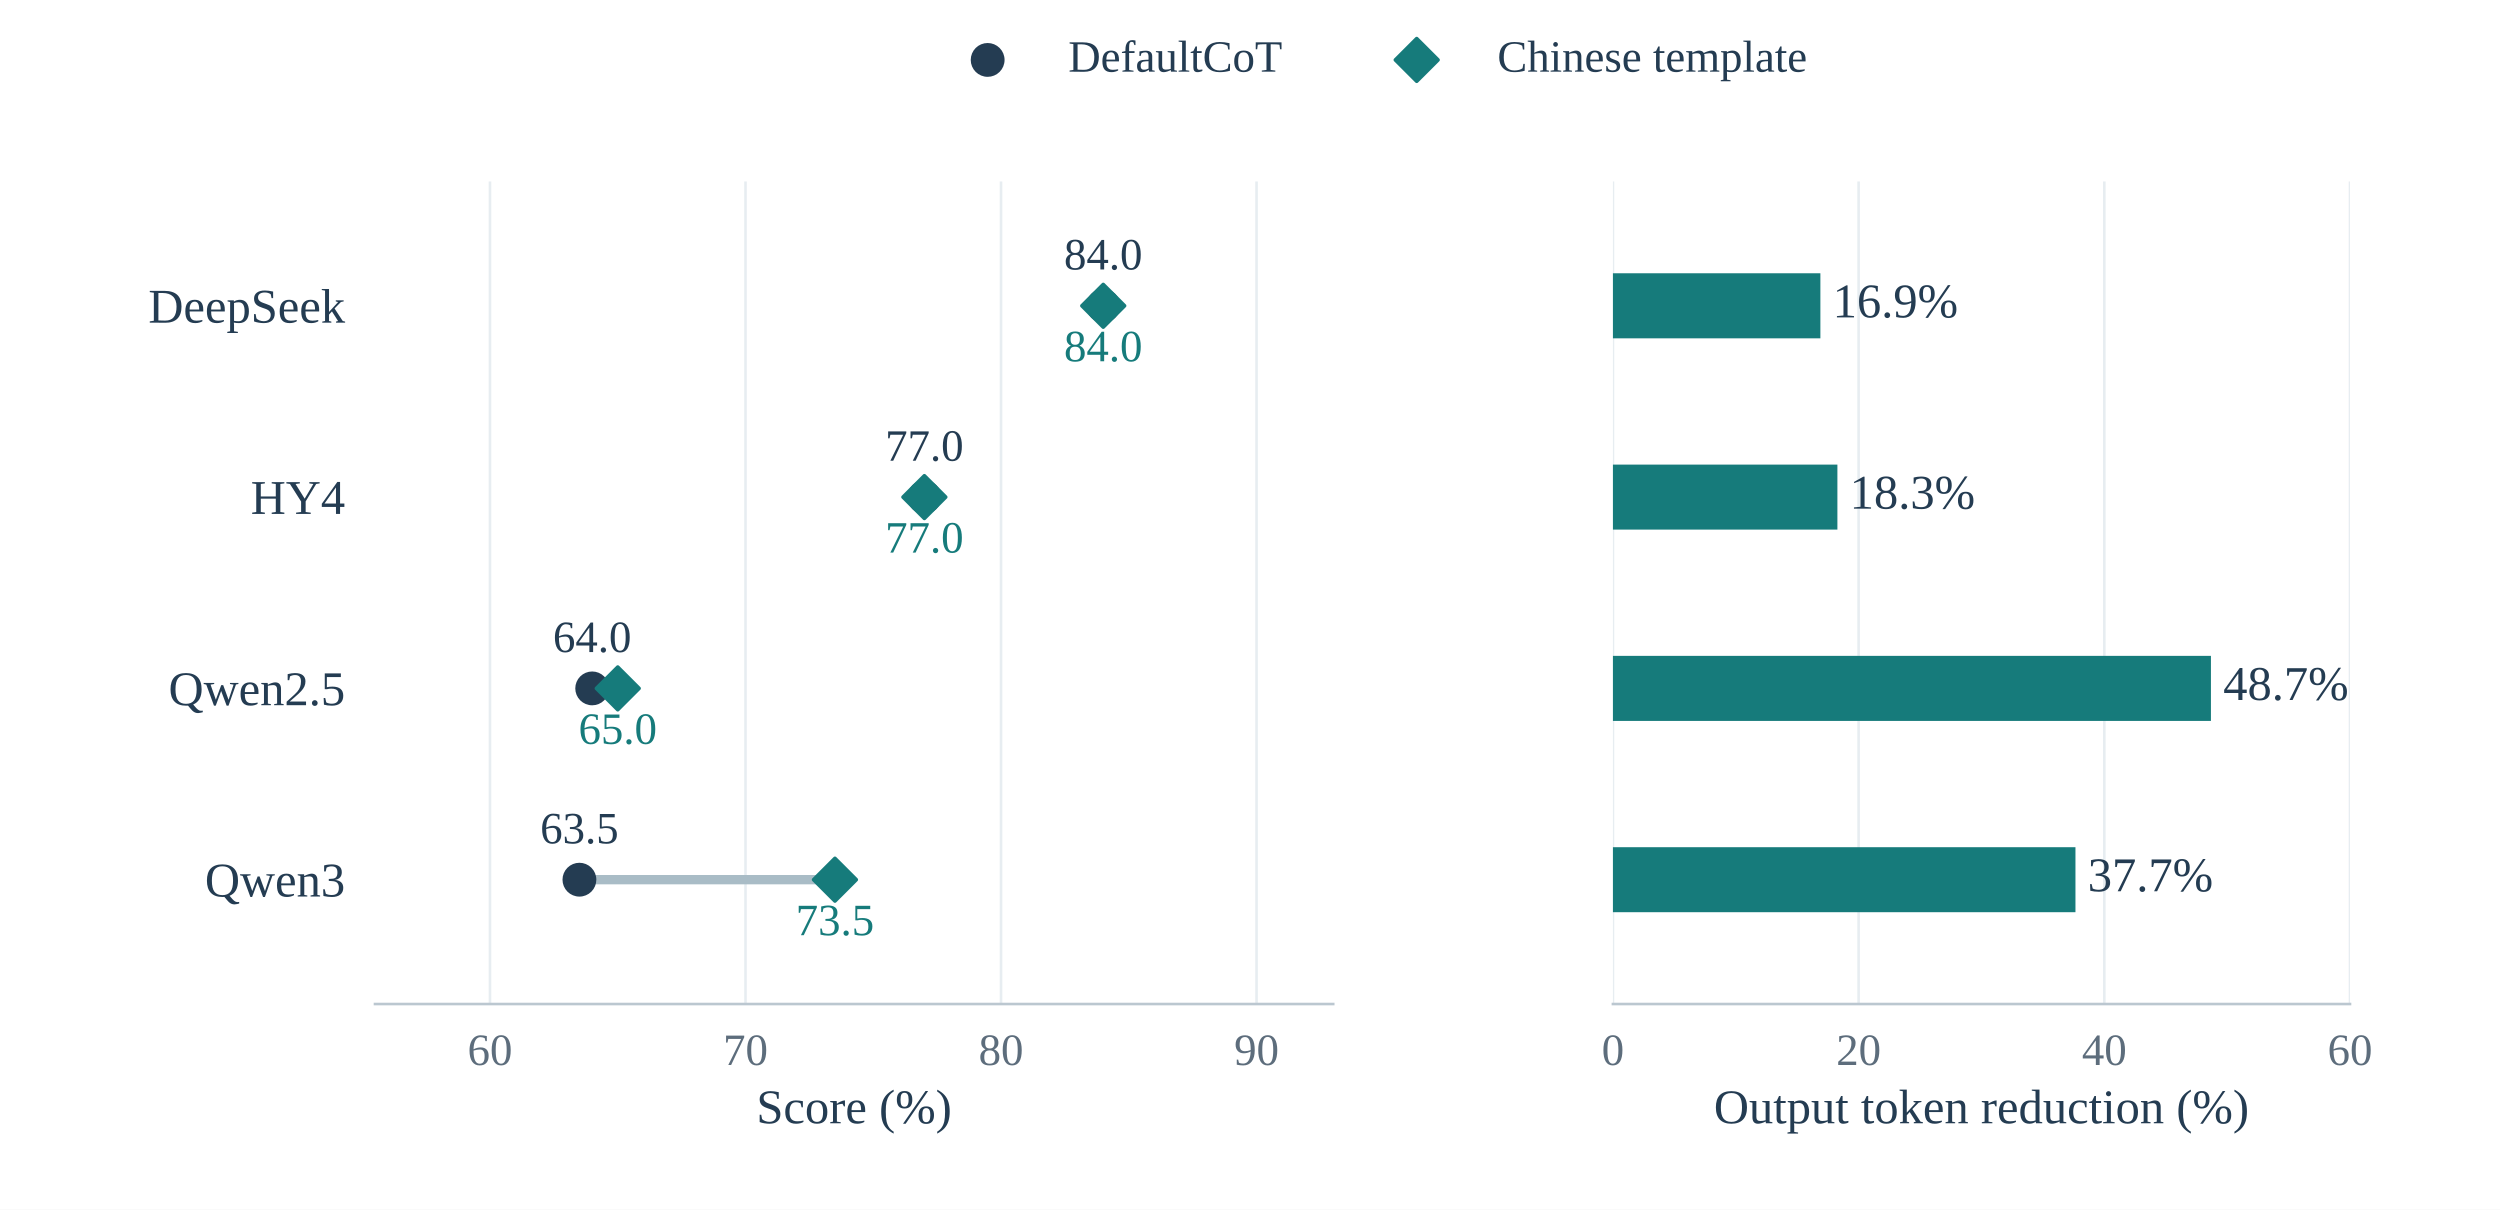
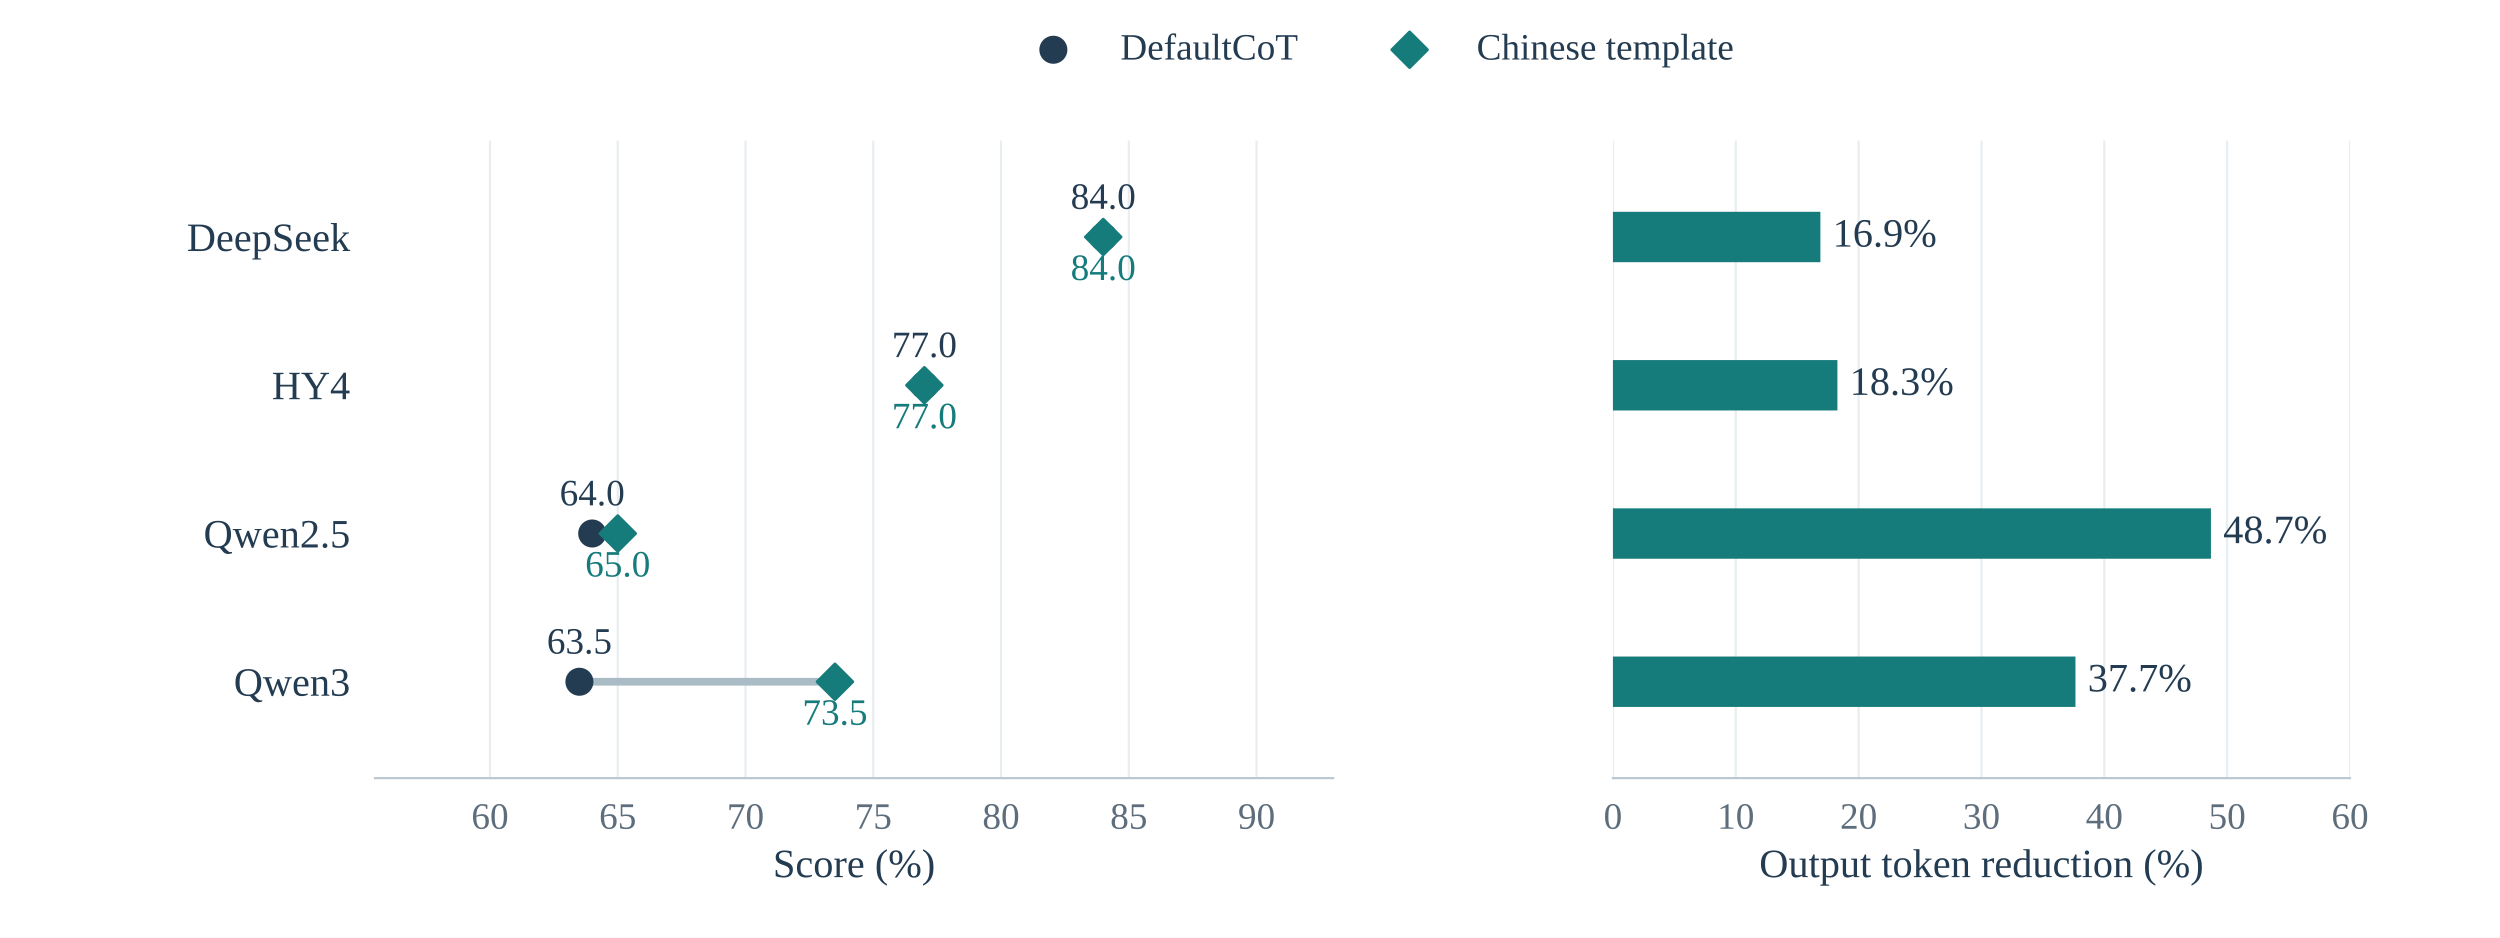
- <svg xmlns="http://www.w3.org/2000/svg" xmlns:xlink="http://www.w3.org/1999/xlink" width="669.6pt" height="324pt" viewBox="0 0 669.6 324" version="1.1">
+ <svg xmlns="http://www.w3.org/2000/svg" xmlns:xlink="http://www.w3.org/1999/xlink" width="806.4pt" height="302.4pt" viewBox="0 0 806.4 302.4" version="1.1">
  <defs>
    <style type="text/css">*{stroke-linejoin: round; stroke-linecap: butt}</style>
  </defs>
  <g id="figure_1">
    <g id="patch_1">
-       <path d="M 0 324  L 669.6 324  L 669.6 0  L 0 0  z " style="fill: #ffffff" />
+       <path d="M 0 302.4  L 806.4 302.4  L 806.4 0  L 0 0  z " style="fill: #ffffff" />
    </g>
    <g id="axes_1">
      <g id="patch_2">
-         <path d="M 100.44 268.92  L 357.085 268.92  L 357.085 48.6  L 100.44 48.6  z " style="fill: #ffffff" />
+         <path d="M 120.96 250.992  L 430.037 250.992  L 430.037 45.36  L 120.96 45.36  z " style="fill: #ffffff" />
      </g>
      <g id="matplotlib.axis_1">
        <g id="xtick_1">
          <g id="line2d_1">
-             <path d="M 131.237 268.92  L 131.237 48.6  " clip-path="url(#pee469bd207)" style="fill: none; stroke: #e7edf1; stroke-width: 0.7; stroke-linecap: square" />
+             <path d="M 158.049 250.992  L 158.049 45.36  " clip-path="url(#p77b08befcd)" style="fill: none; stroke: #e7edf1; stroke-width: 0.7; stroke-linecap: square" />
          </g>
          <g id="line2d_2" />
          <g id="text_1">
-             <text style="font-size: 12px; font-family: 'Times New Roman'; text-anchor: middle; fill: #5d6d7c" x="131.237" y="285.24" transform="rotate(-0 131.2374 285.2403)">60</text>
+             <text style="font-size: 12px; font-family: 'Times New Roman'; text-anchor: middle; fill: #5d6d7c" x="158.049" y="267.312" transform="rotate(-0 158.0493 267.3123)">60</text>
          </g>
        </g>
        <g id="xtick_2">
          <g id="line2d_3">
-             <path d="M 199.676 268.92  L 199.676 48.6  " clip-path="url(#pee469bd207)" style="fill: none; stroke: #e7edf1; stroke-width: 0.7; stroke-linecap: square" />
+             <path d="M 199.26 250.992  L 199.26 45.36  " clip-path="url(#p77b08befcd)" style="fill: none; stroke: #e7edf1; stroke-width: 0.7; stroke-linecap: square" />
          </g>
          <g id="line2d_4" />
          <g id="text_2">
-             <text style="font-size: 12px; font-family: 'Times New Roman'; text-anchor: middle; fill: #5d6d7c" x="199.676" y="285.24" transform="rotate(-0 199.6759 285.2403)">70</text>
+             <text style="font-size: 12px; font-family: 'Times New Roman'; text-anchor: middle; fill: #5d6d7c" x="199.26" y="267.312" transform="rotate(-0 199.2596 267.3123)">65</text>
          </g>
        </g>
        <g id="xtick_3">
          <g id="line2d_5">
-             <path d="M 268.114 268.92  L 268.114 48.6  " clip-path="url(#pee469bd207)" style="fill: none; stroke: #e7edf1; stroke-width: 0.7; stroke-linecap: square" />
+             <path d="M 240.47 250.992  L 240.47 45.36  " clip-path="url(#p77b08befcd)" style="fill: none; stroke: #e7edf1; stroke-width: 0.7; stroke-linecap: square" />
          </g>
          <g id="line2d_6" />
          <g id="text_3">
-             <text style="font-size: 12px; font-family: 'Times New Roman'; text-anchor: middle; fill: #5d6d7c" x="268.114" y="285.24" transform="rotate(-0 268.1145 285.2403)">80</text>
+             <text style="font-size: 12px; font-family: 'Times New Roman'; text-anchor: middle; fill: #5d6d7c" x="240.47" y="267.312" transform="rotate(-0 240.4699 267.3123)">70</text>
          </g>
        </g>
        <g id="xtick_4">
          <g id="line2d_7">
-             <path d="M 336.553 268.92  L 336.553 48.6  " clip-path="url(#pee469bd207)" style="fill: none; stroke: #e7edf1; stroke-width: 0.7; stroke-linecap: square" />
+             <path d="M 281.68 250.992  L 281.68 45.36  " clip-path="url(#p77b08befcd)" style="fill: none; stroke: #e7edf1; stroke-width: 0.7; stroke-linecap: square" />
          </g>
          <g id="line2d_8" />
          <g id="text_4">
-             <text style="font-size: 12px; font-family: 'Times New Roman'; text-anchor: middle; fill: #5d6d7c" x="336.553" y="285.24" transform="rotate(-0 336.553 285.2403)">90</text>
-           </g>
-         </g>
-         <g id="text_5">
-           <text style="font-size: 13px; font-family: 'Times New Roman'; text-anchor: middle; fill: #243c52" x="228.762" y="300.857" transform="rotate(-0 228.7623 300.857)">Score (%)</text>
+             <text style="font-size: 12px; font-family: 'Times New Roman'; text-anchor: middle; fill: #5d6d7c" x="281.68" y="267.312" transform="rotate(-0 281.6802 267.3123)">75</text>
+           </g>
+         </g>
+         <g id="xtick_5">
+           <g id="line2d_9">
+             <path d="M 322.891 250.992  L 322.891 45.36  " clip-path="url(#p77b08befcd)" style="fill: none; stroke: #e7edf1; stroke-width: 0.7; stroke-linecap: square" />
+           </g>
+           <g id="line2d_10" />
+           <g id="text_5">
+             <text style="font-size: 12px; font-family: 'Times New Roman'; text-anchor: middle; fill: #5d6d7c" x="322.891" y="267.312" transform="rotate(-0 322.8905 267.3123)">80</text>
+           </g>
+         </g>
+         <g id="xtick_6">
+           <g id="line2d_11">
+             <path d="M 364.101 250.992  L 364.101 45.36  " clip-path="url(#p77b08befcd)" style="fill: none; stroke: #e7edf1; stroke-width: 0.7; stroke-linecap: square" />
+           </g>
+           <g id="line2d_12" />
+           <g id="text_6">
+             <text style="font-size: 12px; font-family: 'Times New Roman'; text-anchor: middle; fill: #5d6d7c" x="364.101" y="267.312" transform="rotate(-0 364.1009 267.3123)">85</text>
+           </g>
+         </g>
+         <g id="xtick_7">
+           <g id="line2d_13">
+             <path d="M 405.311 250.992  L 405.311 45.36  " clip-path="url(#p77b08befcd)" style="fill: none; stroke: #e7edf1; stroke-width: 0.7; stroke-linecap: square" />
+           </g>
+           <g id="line2d_14" />
+           <g id="text_7">
+             <text style="font-size: 12px; font-family: 'Times New Roman'; text-anchor: middle; fill: #5d6d7c" x="405.311" y="267.312" transform="rotate(-0 405.3112 267.3123)">90</text>
+           </g>
+         </g>
+         <g id="text_8">
+           <text style="font-size: 13px; font-family: 'Times New Roman'; text-anchor: middle; fill: #243c52" x="275.499" y="282.929" transform="rotate(-0 275.4987 282.929)">Score (%)</text>
        </g>
      </g>
      <g id="matplotlib.axis_2">
        <g id="ytick_1">
-           <g id="line2d_9" />
-           <g id="text_6">
-             <text style="font-size: 13px; font-family: 'Times New Roman'; text-anchor: end; fill: #243c52" x="92.44" y="86.418" transform="rotate(-0 92.44 86.41762)">DeepSeek</text>
+           <g id="line2d_15" />
+           <g id="text_9">
+             <text style="font-size: 13px; font-family: 'Times New Roman'; text-anchor: end; fill: #243c52" x="112.96" y="80.957" transform="rotate(-0 112.96 80.95734)">DeepSeek</text>
          </g>
        </g>
        <g id="ytick_2">
-           <g id="line2d_10" />
-           <g id="text_7">
-             <text style="font-size: 13px; font-family: 'Times New Roman'; text-anchor: end; fill: #243c52" x="92.44" y="137.648" transform="rotate(-0 92.44 137.6482)">HY4</text>
+           <g id="line2d_16" />
+           <g id="text_10">
+             <text style="font-size: 13px; font-family: 'Times New Roman'; text-anchor: end; fill: #243c52" x="112.96" y="128.772" transform="rotate(-0 112.96 128.7721)">HY4</text>
          </g>
        </g>
        <g id="ytick_3">
-           <g id="line2d_11" />
-           <g id="text_8">
-             <text style="font-size: 13px; font-family: 'Times New Roman'; text-anchor: end; fill: #243c52" x="92.44" y="188.885" transform="rotate(-0 92.44 188.8854)">Qwen2.5</text>
+           <g id="line2d_17" />
+           <g id="text_11">
+             <text style="font-size: 13px; font-family: 'Times New Roman'; text-anchor: end; fill: #243c52" x="112.96" y="176.594" transform="rotate(-0 112.96 176.5935)">Qwen2.5</text>
          </g>
        </g>
        <g id="ytick_4">
-           <g id="line2d_12" />
-           <g id="text_9">
-             <text style="font-size: 13px; font-family: 'Times New Roman'; text-anchor: end; fill: #243c52" x="92.44" y="240.123" transform="rotate(-0 92.44 240.1226)">Qwen3</text>
-           </g>
-         </g>
-       </g>
-       <g id="line2d_13">
-         <path d="M 295.49 81.904  L 295.49 81.904  " clip-path="url(#pee469bd207)" style="fill: none; stroke: #a9bcc6; stroke-width: 2.5; stroke-linecap: square" />
-       </g>
-       <g id="line2d_14">
-         <path d="M 247.583 133.141  L 247.583 133.141  " clip-path="url(#pee469bd207)" style="fill: none; stroke: #a9bcc6; stroke-width: 2.5; stroke-linecap: square" />
-       </g>
-       <g id="line2d_15">
-         <path d="M 158.613 184.379  L 165.457 184.379  " clip-path="url(#pee469bd207)" style="fill: none; stroke: #a9bcc6; stroke-width: 2.5; stroke-linecap: square" />
-       </g>
-       <g id="line2d_16">
-         <path d="M 155.191 235.616  L 223.629 235.616  " clip-path="url(#pee469bd207)" style="fill: none; stroke: #a9bcc6; stroke-width: 2.5; stroke-linecap: square" />
+           <g id="line2d_18" />
+           <g id="text_12">
+             <text style="font-size: 13px; font-family: 'Times New Roman'; text-anchor: end; fill: #243c52" x="112.96" y="224.415" transform="rotate(-0 112.96 224.4149)">Qwen3</text>
+           </g>
+         </g>
+       </g>
+       <g id="line2d_19">
+         <path d="M 355.859 76.444  L 355.859 76.444  " clip-path="url(#p77b08befcd)" style="fill: none; stroke: #a9bcc6; stroke-width: 2.5; stroke-linecap: square" />
+       </g>
+       <g id="line2d_20">
+         <path d="M 298.164 124.265  L 298.164 124.265  " clip-path="url(#p77b08befcd)" style="fill: none; stroke: #a9bcc6; stroke-width: 2.5; stroke-linecap: square" />
+       </g>
+       <g id="line2d_21">
+         <path d="M 191.018 172.087  L 199.26 172.087  " clip-path="url(#p77b08befcd)" style="fill: none; stroke: #a9bcc6; stroke-width: 2.5; stroke-linecap: square" />
+       </g>
+       <g id="line2d_22">
+         <path d="M 186.897 219.908  L 269.317 219.908  " clip-path="url(#p77b08befcd)" style="fill: none; stroke: #a9bcc6; stroke-width: 2.5; stroke-linecap: square" />
      </g>
      <g id="patch_3">
-         <path d="M 100.44 268.92  L 357.085 268.92  " style="fill: none; stroke: #bbc7d0; stroke-width: 0.7; stroke-linejoin: miter; stroke-linecap: square" />
+         <path d="M 120.96 250.992  L 430.037 250.992  " style="fill: none; stroke: #bbc7d0; stroke-width: 0.7; stroke-linejoin: miter; stroke-linecap: square" />
      </g>
      <g id="PathCollection_1">
        <defs>
-           <path id="m95cdb4ba63" d="M 0 4.031  C 1.069 4.031 2.094 3.606 2.85 2.85  C 3.606 2.094 4.031 1.069 4.031 0  C 4.031 -1.069 3.606 -2.094 2.85 -2.85  C 2.094 -3.606 1.069 -4.031 0 -4.031  C -1.069 -4.031 -2.094 -3.606 -2.85 -2.85  C -3.606 -2.094 -4.031 -1.069 -4.031 0  C -4.031 1.069 -3.606 2.094 -2.85 2.85  C -2.094 3.606 -1.069 4.031 0 4.031  z " style="stroke: #243c52" />
+           <path id="me22c0e5984" d="M 0 4.031  C 1.069 4.031 2.094 3.606 2.85 2.85  C 3.606 2.094 4.031 1.069 4.031 0  C 4.031 -1.069 3.606 -2.094 2.85 -2.85  C 2.094 -3.606 1.069 -4.031 0 -4.031  C -1.069 -4.031 -2.094 -3.606 -2.85 -2.85  C -3.606 -2.094 -4.031 -1.069 -4.031 0  C -4.031 1.069 -3.606 2.094 -2.85 2.85  C -2.094 3.606 -1.069 4.031 0 4.031  z " style="stroke: #243c52" />
        </defs>
-         <g clip-path="url(#pee469bd207)">
-           <use xlink:href="#m95cdb4ba63" x="295.49" y="81.904" style="fill: #243c52; stroke: #243c52" />
+         <g clip-path="url(#p77b08befcd)">
+           <use xlink:href="#me22c0e5984" x="355.859" y="76.444" style="fill: #243c52; stroke: #243c52" />
        </g>
      </g>
      <g id="PathCollection_2">
        <defs>
-           <path id="me14be8fb90" d="M -0 5.701  L 5.701 0  L 0 -5.701  L -5.701 -0  z " style="stroke: #167b7b" />
+           <path id="m7dd97d2095" d="M -0 5.701  L 5.701 0  L 0 -5.701  L -5.701 -0  z " style="stroke: #167b7b" />
        </defs>
-         <g clip-path="url(#pee469bd207)">
-           <use xlink:href="#me14be8fb90" x="295.49" y="81.904" style="fill: #167b7b; stroke: #167b7b" />
-         </g>
-       </g>
-       <g id="text_10">
-         <text style="font-size: 12px; font-family: 'Times New Roman'; text-anchor: middle; fill: #243c52" x="295.49" y="72.169" transform="rotate(-0 295.4899 72.16912)">84.0</text>
-       </g>
-       <g id="text_11">
-         <text style="font-size: 12px; font-family: 'Times New Roman'; text-anchor: middle; fill: #167b7b" x="295.49" y="96.763" transform="rotate(-0 295.4899 96.76298)">84.0</text>
+         <g clip-path="url(#p77b08befcd)">
+           <use xlink:href="#m7dd97d2095" x="355.859" y="76.444" style="fill: #167b7b; stroke: #167b7b" />
+         </g>
+       </g>
+       <g id="text_13">
+         <text style="font-size: 12px; font-family: 'Times New Roman'; text-anchor: middle; fill: #243c52" x="355.859" y="67.358" transform="rotate(-0 355.8588 67.35784)">84.0</text>
+       </g>
+       <g id="text_14">
+         <text style="font-size: 12px; font-family: 'Times New Roman'; text-anchor: middle; fill: #167b7b" x="355.859" y="90.312" transform="rotate(-0 355.8588 90.31211)">84.0</text>
      </g>
      <g id="PathCollection_3">
-         <g clip-path="url(#pee469bd207)">
-           <use xlink:href="#m95cdb4ba63" x="247.583" y="133.141" style="fill: #243c52; stroke: #243c52" />
+         <g clip-path="url(#p77b08befcd)">
+           <use xlink:href="#me22c0e5984" x="298.164" y="124.265" style="fill: #243c52; stroke: #243c52" />
        </g>
      </g>
      <g id="PathCollection_4">
-         <g clip-path="url(#pee469bd207)">
-           <use xlink:href="#me14be8fb90" x="247.583" y="133.141" style="fill: #167b7b; stroke: #167b7b" />
-         </g>
-       </g>
-       <g id="text_12">
-         <text style="font-size: 12px; font-family: 'Times New Roman'; text-anchor: middle; fill: #243c52" x="247.583" y="123.406" transform="rotate(-0 247.5829 123.4063)">77.0</text>
-       </g>
-       <g id="text_13">
-         <text style="font-size: 12px; font-family: 'Times New Roman'; text-anchor: middle; fill: #167b7b" x="247.583" y="148" transform="rotate(-0 247.5829 148.0002)">77.0</text>
+         <g clip-path="url(#p77b08befcd)">
+           <use xlink:href="#m7dd97d2095" x="298.164" y="124.265" style="fill: #167b7b; stroke: #167b7b" />
+         </g>
+       </g>
+       <g id="text_15">
+         <text style="font-size: 12px; font-family: 'Times New Roman'; text-anchor: middle; fill: #243c52" x="298.164" y="115.179" transform="rotate(-0 298.1644 115.1792)">77.0</text>
+       </g>
+       <g id="text_16">
+         <text style="font-size: 12px; font-family: 'Times New Roman'; text-anchor: middle; fill: #167b7b" x="298.164" y="138.134" transform="rotate(-0 298.1644 138.1335)">77.0</text>
      </g>
      <g id="PathCollection_5">
-         <g clip-path="url(#pee469bd207)">
-           <use xlink:href="#m95cdb4ba63" x="158.613" y="184.379" style="fill: #243c52; stroke: #243c52" />
+         <g clip-path="url(#p77b08befcd)">
+           <use xlink:href="#me22c0e5984" x="191.018" y="172.087" style="fill: #243c52; stroke: #243c52" />
        </g>
      </g>
      <g id="PathCollection_6">
-         <g clip-path="url(#pee469bd207)">
-           <use xlink:href="#me14be8fb90" x="165.457" y="184.379" style="fill: #167b7b; stroke: #167b7b" />
-         </g>
-       </g>
-       <g id="text_14">
-         <text style="font-size: 12px; font-family: 'Times New Roman'; text-anchor: middle; fill: #243c52" x="158.613" y="174.644" transform="rotate(-0 158.6128 174.6435)">64.0</text>
-       </g>
-       <g id="text_15">
-         <text style="font-size: 12px; font-family: 'Times New Roman'; text-anchor: middle; fill: #167b7b" x="165.457" y="199.237" transform="rotate(-0 165.4566 199.2374)">65.0</text>
+         <g clip-path="url(#p77b08befcd)">
+           <use xlink:href="#m7dd97d2095" x="199.26" y="172.087" style="fill: #167b7b; stroke: #167b7b" />
+         </g>
+       </g>
+       <g id="text_17">
+         <text style="font-size: 12px; font-family: 'Times New Roman'; text-anchor: middle; fill: #243c52" x="191.018" y="163.001" transform="rotate(-0 191.0175 163.0006)">64.0</text>
+       </g>
+       <g id="text_18">
+         <text style="font-size: 12px; font-family: 'Times New Roman'; text-anchor: middle; fill: #167b7b" x="199.26" y="185.955" transform="rotate(-0 199.2596 185.9549)">65.0</text>
      </g>
      <g id="PathCollection_7">
-         <g clip-path="url(#pee469bd207)">
-           <use xlink:href="#m95cdb4ba63" x="155.191" y="235.616" style="fill: #243c52; stroke: #243c52" />
+         <g clip-path="url(#p77b08befcd)">
+           <use xlink:href="#me22c0e5984" x="186.897" y="219.908" style="fill: #243c52; stroke: #243c52" />
        </g>
      </g>
      <g id="PathCollection_8">
-         <g clip-path="url(#pee469bd207)">
-           <use xlink:href="#me14be8fb90" x="223.629" y="235.616" style="fill: #167b7b; stroke: #167b7b" />
-         </g>
-       </g>
-       <g id="text_16">
-         <text style="font-size: 12px; font-family: 'Times New Roman'; text-anchor: middle; fill: #243c52" x="155.191" y="225.881" transform="rotate(-0 155.1908 225.8807)">63.5</text>
-       </g>
-       <g id="text_17">
-         <text style="font-size: 12px; font-family: 'Times New Roman'; text-anchor: middle; fill: #167b7b" x="223.629" y="250.475" transform="rotate(-0 223.6294 250.4746)">73.5</text>
+         <g clip-path="url(#p77b08befcd)">
+           <use xlink:href="#m7dd97d2095" x="269.317" y="219.908" style="fill: #167b7b; stroke: #167b7b" />
+         </g>
+       </g>
+       <g id="text_19">
+         <text style="font-size: 12px; font-family: 'Times New Roman'; text-anchor: middle; fill: #243c52" x="186.897" y="210.822" transform="rotate(-0 186.8965 210.822)">63.5</text>
+       </g>
+       <g id="text_20">
+         <text style="font-size: 12px; font-family: 'Times New Roman'; text-anchor: middle; fill: #167b7b" x="269.317" y="233.776" transform="rotate(-0 269.3171 233.7763)">73.5</text>
      </g>
    </g>
    <g id="axes_2">
      <g id="patch_4">
-         <path d="M 432.005 268.92  L 629.424 268.92  L 629.424 48.6  L 432.005 48.6  z " style="fill: #ffffff" />
+         <path d="M 520.264 250.992  L 758.016 250.992  L 758.016 45.36  L 520.264 45.36  z " style="fill: #ffffff" />
      </g>
      <g id="matplotlib.axis_3">
-         <g id="xtick_5">
-           <g id="line2d_17">
-             <path d="M 432.005 268.92  L 432.005 48.6  " clip-path="url(#p36d0432622)" style="fill: none; stroke: #e7edf1; stroke-width: 0.7; stroke-linecap: square" />
-           </g>
-           <g id="line2d_18" />
-           <g id="text_18">
-             <text style="font-size: 12px; font-family: 'Times New Roman'; text-anchor: middle; fill: #5d6d7c" x="432.005" y="285.24" transform="rotate(-0 432.0051 285.2403)">0</text>
-           </g>
-         </g>
-         <g id="xtick_6">
-           <g id="line2d_19">
-             <path d="M 497.811 268.92  L 497.811 48.6  " clip-path="url(#p36d0432622)" style="fill: none; stroke: #e7edf1; stroke-width: 0.7; stroke-linecap: square" />
-           </g>
-           <g id="line2d_20" />
-           <g id="text_19">
-             <text style="font-size: 12px; font-family: 'Times New Roman'; text-anchor: middle; fill: #5d6d7c" x="497.811" y="285.24" transform="rotate(-0 497.8114 285.2403)">20</text>
-           </g>
-         </g>
-         <g id="xtick_7">
-           <g id="line2d_21">
-             <path d="M 563.618 268.92  L 563.618 48.6  " clip-path="url(#p36d0432622)" style="fill: none; stroke: #e7edf1; stroke-width: 0.7; stroke-linecap: square" />
-           </g>
-           <g id="line2d_22" />
-           <g id="text_20">
-             <text style="font-size: 12px; font-family: 'Times New Roman'; text-anchor: middle; fill: #5d6d7c" x="563.618" y="285.24" transform="rotate(-0 563.6177 285.2403)">40</text>
-           </g>
-         </g>
        <g id="xtick_8">
          <g id="line2d_23">
-             <path d="M 629.424 268.92  L 629.424 48.6  " clip-path="url(#p36d0432622)" style="fill: none; stroke: #e7edf1; stroke-width: 0.7; stroke-linecap: square" />
+             <path d="M 520.264 250.992  L 520.264 45.36  " clip-path="url(#p4a1a35a42d)" style="fill: none; stroke: #e7edf1; stroke-width: 0.7; stroke-linecap: square" />
          </g>
          <g id="line2d_24" />
          <g id="text_21">
-             <text style="font-size: 12px; font-family: 'Times New Roman'; text-anchor: middle; fill: #5d6d7c" x="629.424" y="285.24" transform="rotate(-0 629.424 285.2403)">60</text>
-           </g>
-         </g>
-         <g id="text_22">
-           <text style="font-size: 13px; font-family: 'Times New Roman'; text-anchor: middle; fill: #243c52" x="530.715" y="300.857" transform="rotate(-0 530.7145 300.857)">Output token reduction (%)</text>
+             <text style="font-size: 12px; font-family: 'Times New Roman'; text-anchor: middle; fill: #5d6d7c" x="520.264" y="267.312" transform="rotate(-0 520.2642 267.3123)">0</text>
+           </g>
+         </g>
+         <g id="xtick_9">
+           <g id="line2d_25">
+             <path d="M 559.889 250.992  L 559.889 45.36  " clip-path="url(#p4a1a35a42d)" style="fill: none; stroke: #e7edf1; stroke-width: 0.7; stroke-linecap: square" />
+           </g>
+           <g id="line2d_26" />
+           <g id="text_22">
+             <text style="font-size: 12px; font-family: 'Times New Roman'; text-anchor: middle; fill: #5d6d7c" x="559.889" y="267.312" transform="rotate(-0 559.8895 267.3123)">10</text>
+           </g>
+         </g>
+         <g id="xtick_10">
+           <g id="line2d_27">
+             <path d="M 599.515 250.992  L 599.515 45.36  " clip-path="url(#p4a1a35a42d)" style="fill: none; stroke: #e7edf1; stroke-width: 0.7; stroke-linecap: square" />
+           </g>
+           <g id="line2d_28" />
+           <g id="text_23">
+             <text style="font-size: 12px; font-family: 'Times New Roman'; text-anchor: middle; fill: #5d6d7c" x="599.515" y="267.312" transform="rotate(-0 599.5148 267.3123)">20</text>
+           </g>
+         </g>
+         <g id="xtick_11">
+           <g id="line2d_29">
+             <path d="M 639.14 250.992  L 639.14 45.36  " clip-path="url(#p4a1a35a42d)" style="fill: none; stroke: #e7edf1; stroke-width: 0.7; stroke-linecap: square" />
+           </g>
+           <g id="line2d_30" />
+           <g id="text_24">
+             <text style="font-size: 12px; font-family: 'Times New Roman'; text-anchor: middle; fill: #5d6d7c" x="639.14" y="267.312" transform="rotate(-0 639.1401 267.3123)">30</text>
+           </g>
+         </g>
+         <g id="xtick_12">
+           <g id="line2d_31">
+             <path d="M 678.765 250.992  L 678.765 45.36  " clip-path="url(#p4a1a35a42d)" style="fill: none; stroke: #e7edf1; stroke-width: 0.7; stroke-linecap: square" />
+           </g>
+           <g id="line2d_32" />
+           <g id="text_25">
+             <text style="font-size: 12px; font-family: 'Times New Roman'; text-anchor: middle; fill: #5d6d7c" x="678.765" y="267.312" transform="rotate(-0 678.7654 267.3123)">40</text>
+           </g>
+         </g>
+         <g id="xtick_13">
+           <g id="line2d_33">
+             <path d="M 718.391 250.992  L 718.391 45.36  " clip-path="url(#p4a1a35a42d)" style="fill: none; stroke: #e7edf1; stroke-width: 0.7; stroke-linecap: square" />
+           </g>
+           <g id="line2d_34" />
+           <g id="text_26">
+             <text style="font-size: 12px; font-family: 'Times New Roman'; text-anchor: middle; fill: #5d6d7c" x="718.391" y="267.312" transform="rotate(-0 718.3907 267.3123)">50</text>
+           </g>
+         </g>
+         <g id="xtick_14">
+           <g id="line2d_35">
+             <path d="M 758.016 250.992  L 758.016 45.36  " clip-path="url(#p4a1a35a42d)" style="fill: none; stroke: #e7edf1; stroke-width: 0.7; stroke-linecap: square" />
+           </g>
+           <g id="line2d_36" />
+           <g id="text_27">
+             <text style="font-size: 12px; font-family: 'Times New Roman'; text-anchor: middle; fill: #5d6d7c" x="758.016" y="267.312" transform="rotate(-0 758.016 267.3123)">60</text>
+           </g>
+         </g>
+         <g id="text_28">
+           <text style="font-size: 13px; font-family: 'Times New Roman'; text-anchor: middle; fill: #243c52" x="639.14" y="282.929" transform="rotate(-0 639.1401 282.929)">Output token reduction (%)</text>
        </g>
      </g>
      <g id="matplotlib.axis_4">
        <g id="ytick_5">
-           <g id="line2d_25" />
+           <g id="line2d_37" />
        </g>
        <g id="ytick_6">
-           <g id="line2d_26" />
+           <g id="line2d_38" />
        </g>
        <g id="ytick_7">
-           <g id="line2d_27" />
+           <g id="line2d_39" />
        </g>
        <g id="ytick_8">
-           <g id="line2d_28" />
+           <g id="line2d_40" />
        </g>
      </g>
      <g id="patch_5">
-         <path d="M 432.005 73.194  L 487.571 73.194  L 487.571 90.615  L 432.005 90.615  z " clip-path="url(#p36d0432622)" style="fill: #167b7b" />
+         <path d="M 520.264 68.314  L 587.183 68.314  L 587.183 84.574  L 520.264 84.574  z " clip-path="url(#p4a1a35a42d)" style="fill: #167b7b" />
      </g>
      <g id="patch_6">
-         <path d="M 432.005 124.431  L 492.129 124.431  L 492.129 141.852  L 432.005 141.852  z " clip-path="url(#p36d0432622)" style="fill: #167b7b" />
+         <path d="M 520.264 116.136  L 592.672 116.136  L 592.672 132.395  L 520.264 132.395  z " clip-path="url(#p4a1a35a42d)" style="fill: #167b7b" />
      </g>
      <g id="patch_7">
-         <path d="M 432.005 175.668  L 592.178 175.668  L 592.178 193.089  L 432.005 193.089  z " clip-path="url(#p36d0432622)" style="fill: #167b7b" />
+         <path d="M 520.264 163.957  L 713.161 163.957  L 713.161 180.216  L 520.264 180.216  z " clip-path="url(#p4a1a35a42d)" style="fill: #167b7b" />
      </g>
      <g id="patch_8">
-         <path d="M 432.005 226.905  L 555.89 226.905  L 555.89 244.326  L 432.005 244.326  z " clip-path="url(#p36d0432622)" style="fill: #167b7b" />
+         <path d="M 520.264 211.778  L 669.459 211.778  L 669.459 228.038  L 520.264 228.038  z " clip-path="url(#p4a1a35a42d)" style="fill: #167b7b" />
      </g>
      <g id="patch_9">
-         <path d="M 432.005 268.92  L 629.424 268.92  " style="fill: none; stroke: #bbc7d0; stroke-width: 0.7; stroke-linejoin: miter; stroke-linecap: square" />
-       </g>
-       <g id="text_23">
-         <text style="font-size: 13px; font-family: 'Times New Roman'; text-anchor: start; fill: #243c52" x="490.862" y="85.008" transform="rotate(-0 490.8617 85.00819)">16.9%</text>
-       </g>
-       <g id="text_24">
-         <text style="font-size: 13px; font-family: 'Times New Roman'; text-anchor: start; fill: #243c52" x="495.42" y="136.245" transform="rotate(-0 495.4197 136.2454)">18.3%</text>
-       </g>
-       <g id="text_25">
-         <text style="font-size: 13px; font-family: 'Times New Roman'; text-anchor: start; fill: #243c52" x="595.468" y="187.483" transform="rotate(-0 595.4682 187.4826)">48.7%</text>
-       </g>
-       <g id="text_26">
-         <text style="font-size: 13px; font-family: 'Times New Roman'; text-anchor: start; fill: #243c52" x="559.18" y="238.72" transform="rotate(-0 559.1802 238.7198)">37.7%</text>
+         <path d="M 520.264 250.992  L 758.016 250.992  " style="fill: none; stroke: #bbc7d0; stroke-width: 0.7; stroke-linejoin: miter; stroke-linecap: square" />
+       </g>
+       <g id="text_29">
+         <text style="font-size: 13px; font-family: 'Times New Roman'; text-anchor: start; fill: #243c52" x="591.145" y="79.548" transform="rotate(-0 591.1453 79.54791)">16.9%</text>
+       </g>
+       <g id="text_30">
+         <text style="font-size: 13px; font-family: 'Times New Roman'; text-anchor: start; fill: #243c52" x="596.634" y="127.369" transform="rotate(-0 596.6344 127.3693)">18.3%</text>
+       </g>
+       <g id="text_31">
+         <text style="font-size: 13px; font-family: 'Times New Roman'; text-anchor: start; fill: #243c52" x="717.123" y="175.191" transform="rotate(-0 717.123 175.1907)">48.7%</text>
+       </g>
+       <g id="text_32">
+         <text style="font-size: 13px; font-family: 'Times New Roman'; text-anchor: start; fill: #243c52" x="673.421" y="223.012" transform="rotate(-0 673.4213 223.0121)">37.7%</text>
      </g>
    </g>
    <g id="legend_1">
      <g id="PathCollection_9">
        <g>
-           <use xlink:href="#m95cdb4ba63" x="264.533" y="16.05" style="fill: #243c52; stroke: #243c52" />
-         </g>
-       </g>
-       <g id="text_27">
-         <text style="font-size: 12px; font-family: 'Times New Roman'; text-anchor: start; fill: #243c52" x="286.132" y="19.2" transform="rotate(-0 286.1325 19.2)">DefaultCoT</text>
+           <use xlink:href="#me22c0e5984" x="339.772" y="16.05" style="fill: #243c52; stroke: #243c52" />
+         </g>
+       </g>
+       <g id="text_33">
+         <text style="font-size: 12px; font-family: 'Times New Roman'; text-anchor: start; fill: #243c52" x="361.373" y="19.2" transform="rotate(-0 361.3725 19.2)">DefaultCoT</text>
      </g>
      <g id="PathCollection_10">
        <g>
-           <use xlink:href="#me14be8fb90" x="379.449" y="16.05" style="fill: #167b7b; stroke: #167b7b" />
-         </g>
-       </g>
-       <g id="text_28">
-         <text style="font-size: 12px; font-family: 'Times New Roman'; text-anchor: start; fill: #243c52" x="401.049" y="19.2" transform="rotate(-0 401.0494 19.2)">Chinese template</text>
+           <use xlink:href="#m7dd97d2095" x="454.689" y="16.05" style="fill: #167b7b; stroke: #167b7b" />
+         </g>
+       </g>
+       <g id="text_34">
+         <text style="font-size: 12px; font-family: 'Times New Roman'; text-anchor: start; fill: #243c52" x="476.289" y="19.2" transform="rotate(-0 476.2894 19.2)">Chinese template</text>
      </g>
    </g>
  </g>
  <defs>
-     <clipPath id="pee469bd207">
-       <rect x="100.44" y="48.6" width="256.645" height="220.32" />
+     <clipPath id="p77b08befcd">
+       <rect x="120.96" y="45.36" width="309.077" height="205.632" />
    </clipPath>
-     <clipPath id="p36d0432622">
-       <rect x="432.005" y="48.6" width="197.419" height="220.32" />
+     <clipPath id="p4a1a35a42d">
+       <rect x="520.264" y="45.36" width="237.752" height="205.632" />
    </clipPath>
  </defs>
</svg>
